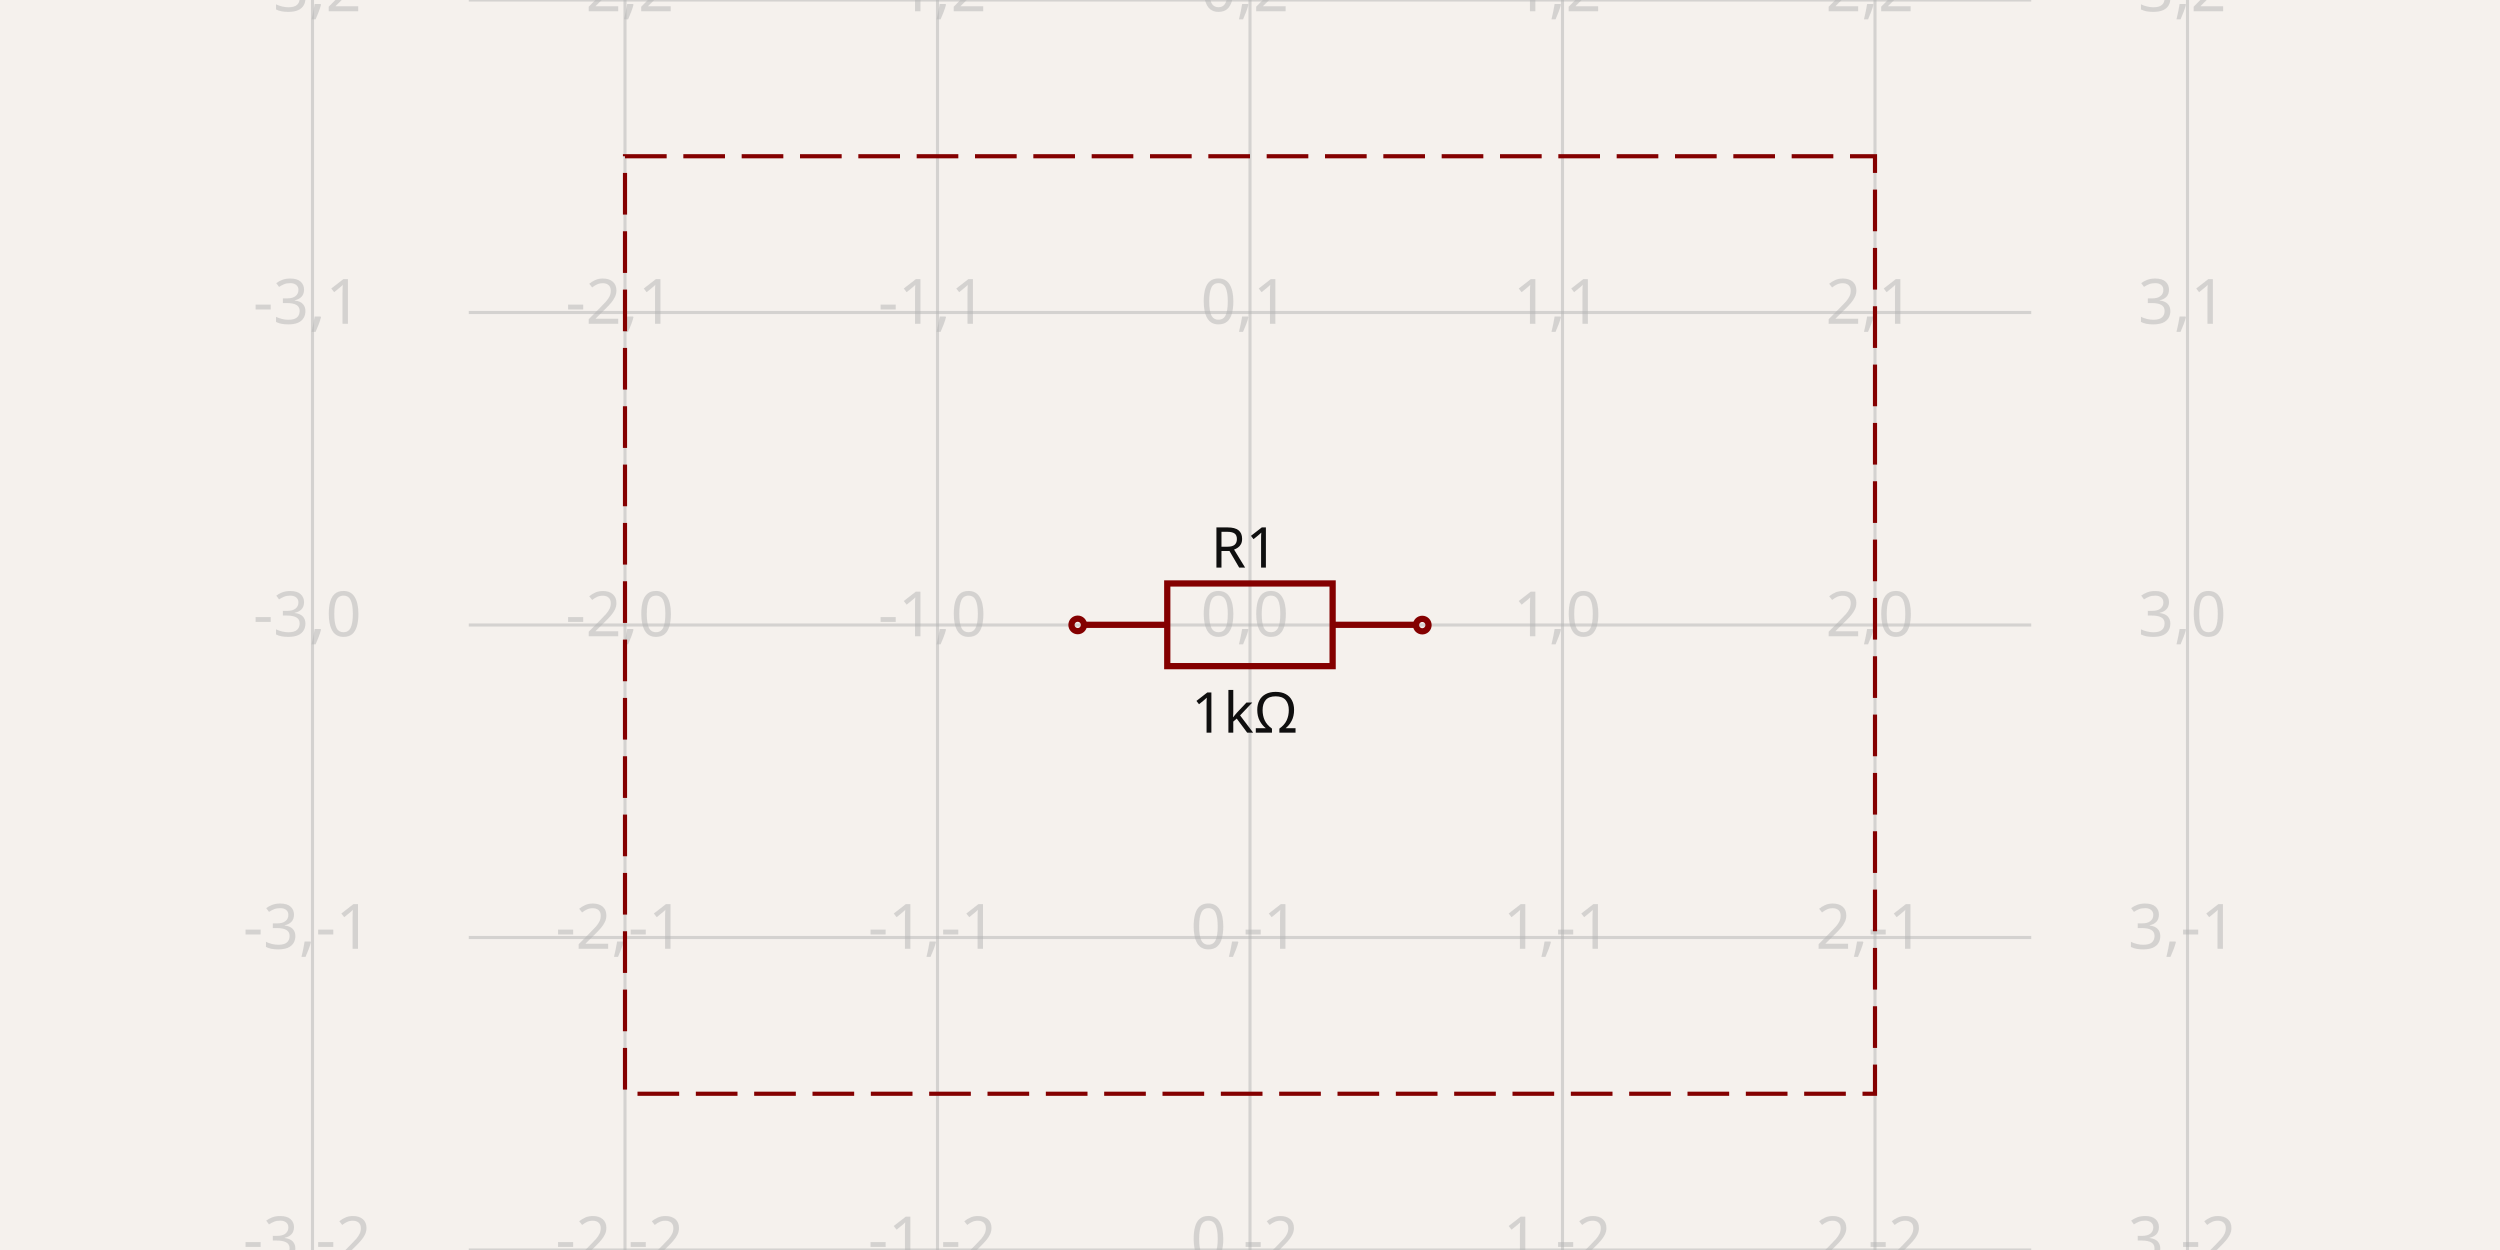
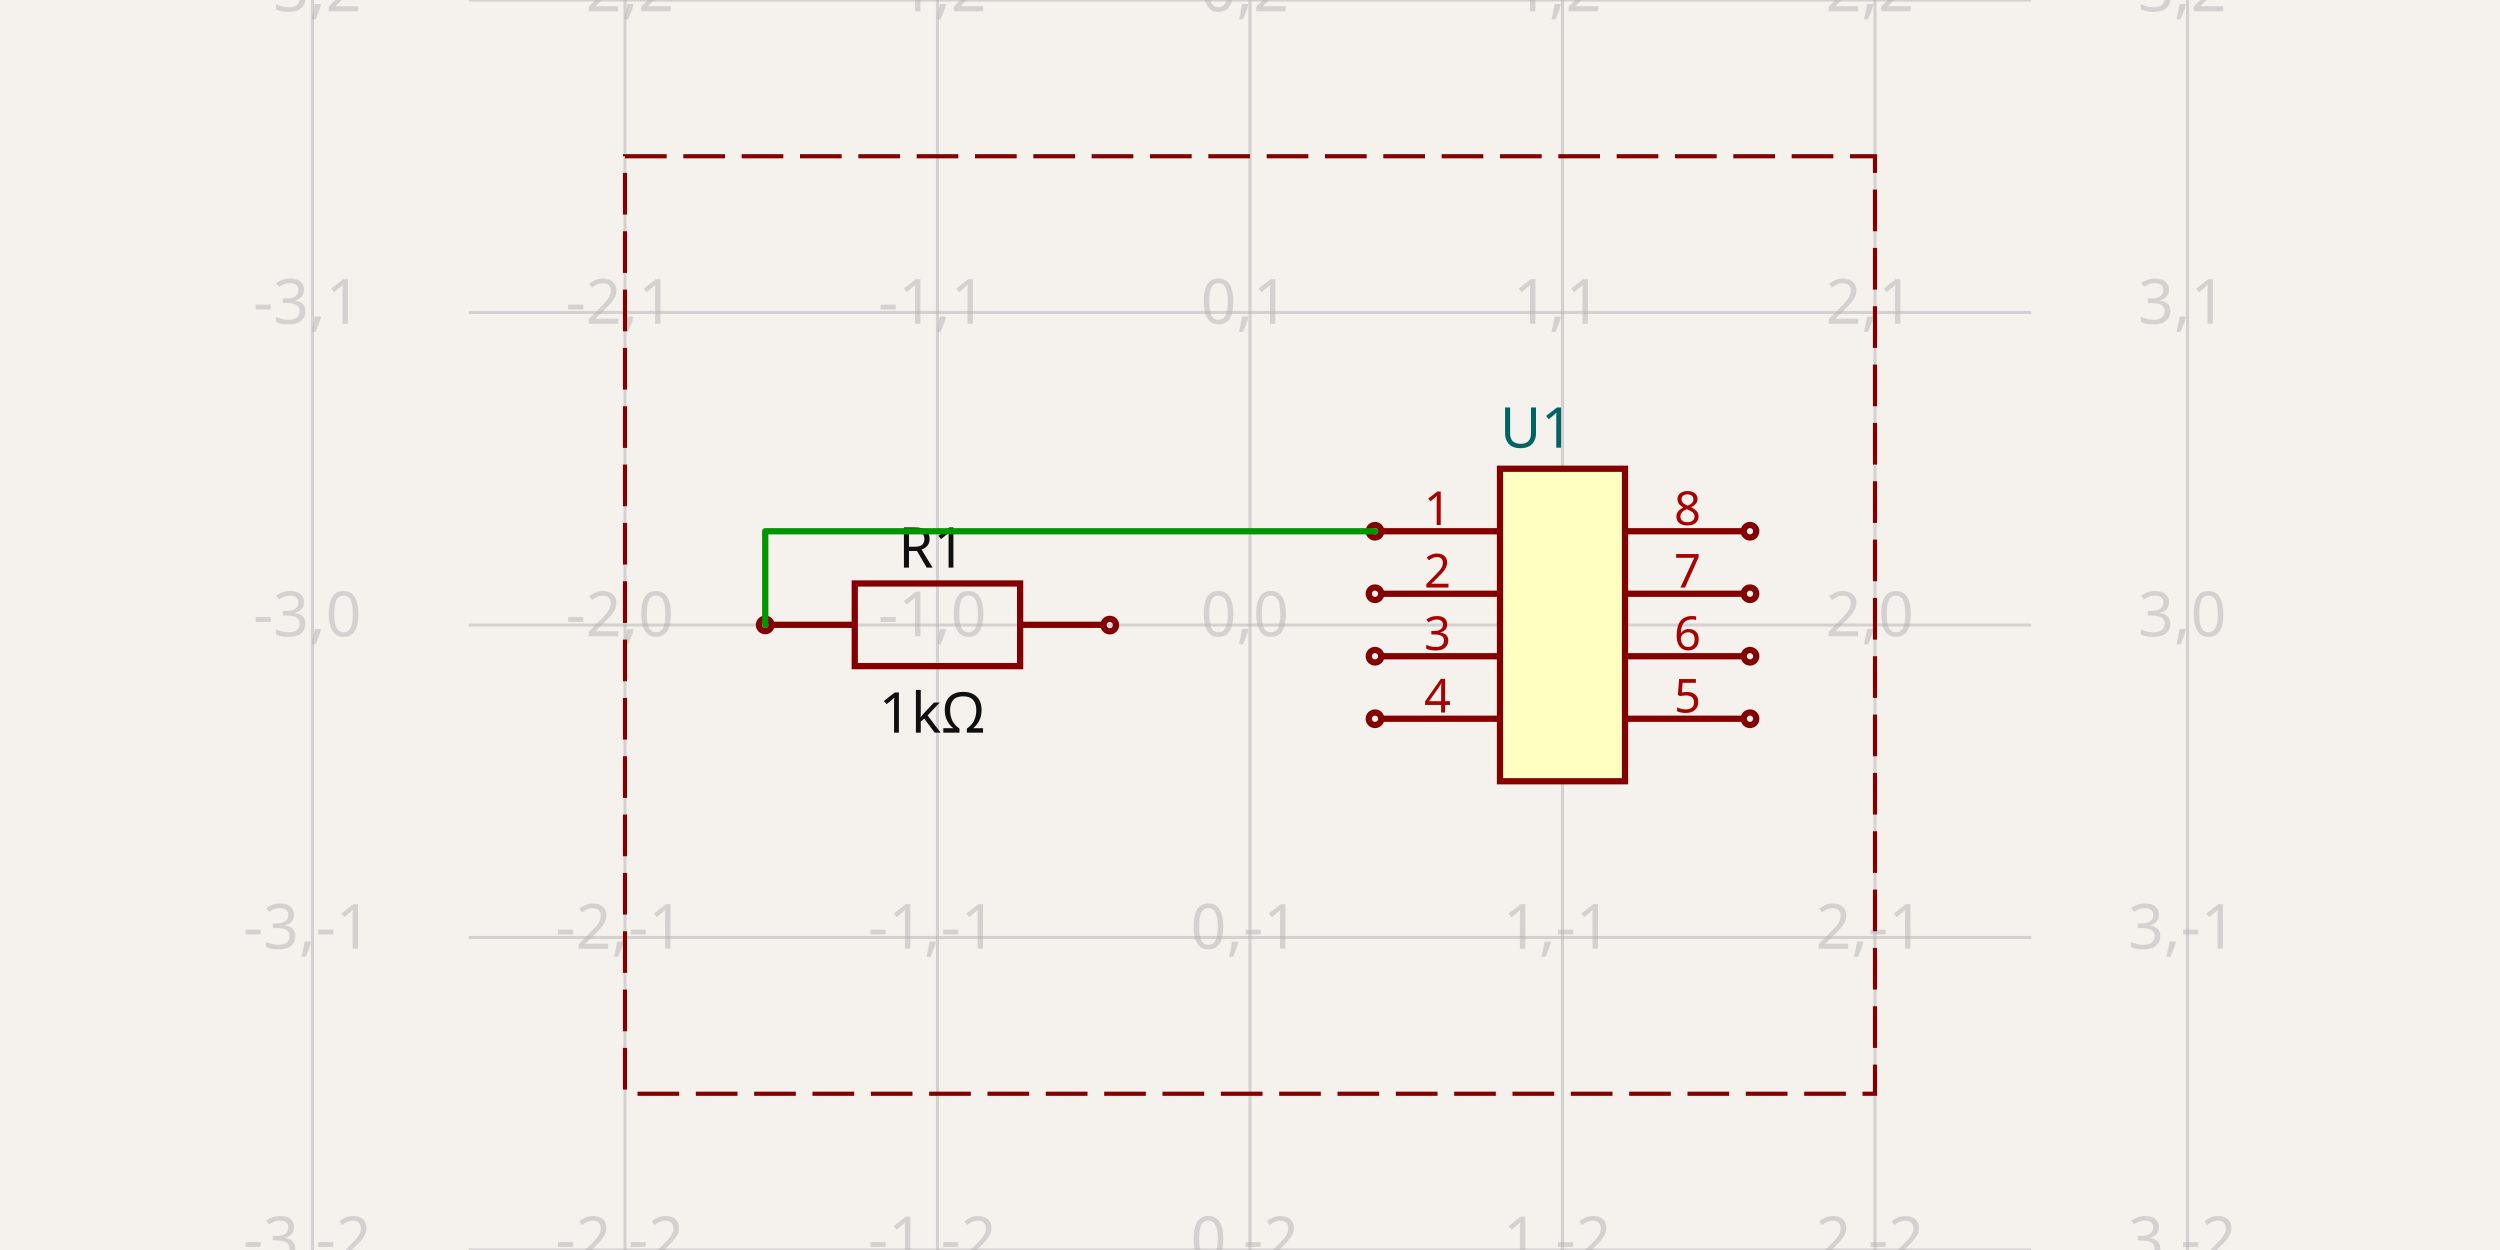
<svg xmlns="http://www.w3.org/2000/svg" width="1200" height="600" style="background-color: rgb(245, 241, 237)" data-real-to-screen-transform="matrix(150,0,0,-150,600,300)">
  <style>
              .boundary { fill: rgb(245, 241, 237); }
              .schematic-boundary { fill: none; stroke: #fff; }
              .component { fill: none; stroke: rgb(132, 0, 0); }
              .chip { fill: rgb(255, 255, 194); stroke: rgb(132, 0, 0); }
              .component-pin { fill: none; stroke: rgb(132, 0, 0); }
              .trace:hover {
                filter: invert(1);
              }
              .trace:hover .trace-crossing-outline {
                opacity: 0;
              }
              .text { font-family: sans-serif; fill: rgb(0, 150, 0); }
              .pin-number { fill: rgb(169, 0, 0); }
              .port-label { fill: rgb(0, 100, 100); }
              .component-name { fill: rgb(0, 100, 100); }
            </style>
  <rect class="boundary" x="0" y="0" width="1200" height="600" />
  <g class="grid">
    <line x1="150" y1="600" x2="150" y2="0" stroke="rgb(181, 181, 181)" stroke-width="1.5" stroke-opacity="0.5" />
    <line x1="300" y1="600" x2="300" y2="0" stroke="rgb(181, 181, 181)" stroke-width="1.5" stroke-opacity="0.5" />
    <line x1="450" y1="600" x2="450" y2="0" stroke="rgb(181, 181, 181)" stroke-width="1.5" stroke-opacity="0.5" />
    <line x1="600" y1="600" x2="600" y2="0" stroke="rgb(181, 181, 181)" stroke-width="1.5" stroke-opacity="0.5" />
    <line x1="750" y1="600" x2="750" y2="0" stroke="rgb(181, 181, 181)" stroke-width="1.5" stroke-opacity="0.5" />
    <line x1="900" y1="600" x2="900" y2="0" stroke="rgb(181, 181, 181)" stroke-width="1.5" stroke-opacity="0.5" />
    <line x1="1050" y1="600" x2="1050" y2="0" stroke="rgb(181, 181, 181)" stroke-width="1.5" stroke-opacity="0.5" />
    <line x1="225" y1="600" x2="975" y2="600" stroke="rgb(181, 181, 181)" stroke-width="1.5" stroke-opacity="0.5" />
    <line x1="225" y1="450" x2="975" y2="450" stroke="rgb(181, 181, 181)" stroke-width="1.5" stroke-opacity="0.5" />
    <line x1="225" y1="300" x2="975" y2="300" stroke="rgb(181, 181, 181)" stroke-width="1.5" stroke-opacity="0.5" />
    <line x1="225" y1="150" x2="975" y2="150" stroke="rgb(181, 181, 181)" stroke-width="1.5" stroke-opacity="0.5" />
    <line x1="225" y1="0" x2="975" y2="0" stroke="rgb(181, 181, 181)" stroke-width="1.5" stroke-opacity="0.5" />
    <text x="147.5" y="595" fill="rgb(181, 181, 181)" font-size="30" fill-opacity="0.5" text-anchor="middle" dominant-baseline="middle" font-family="sans-serif">-3,-2</text>
    <text x="147.5" y="445" fill="rgb(181, 181, 181)" font-size="30" fill-opacity="0.5" text-anchor="middle" dominant-baseline="middle" font-family="sans-serif">-3,-1</text>
    <text x="147.5" y="295" fill="rgb(181, 181, 181)" font-size="30" fill-opacity="0.5" text-anchor="middle" dominant-baseline="middle" font-family="sans-serif">-3,0</text>
    <text x="147.5" y="145" fill="rgb(181, 181, 181)" font-size="30" fill-opacity="0.5" text-anchor="middle" dominant-baseline="middle" font-family="sans-serif">-3,1</text>
    <text x="147.5" y="-5" fill="rgb(181, 181, 181)" font-size="30" fill-opacity="0.5" text-anchor="middle" dominant-baseline="middle" font-family="sans-serif">-3,2</text>
    <text x="297.5" y="595" fill="rgb(181, 181, 181)" font-size="30" fill-opacity="0.5" text-anchor="middle" dominant-baseline="middle" font-family="sans-serif">-2,-2</text>
    <text x="297.5" y="445" fill="rgb(181, 181, 181)" font-size="30" fill-opacity="0.5" text-anchor="middle" dominant-baseline="middle" font-family="sans-serif">-2,-1</text>
    <text x="297.5" y="295" fill="rgb(181, 181, 181)" font-size="30" fill-opacity="0.5" text-anchor="middle" dominant-baseline="middle" font-family="sans-serif">-2,0</text>
    <text x="297.5" y="145" fill="rgb(181, 181, 181)" font-size="30" fill-opacity="0.5" text-anchor="middle" dominant-baseline="middle" font-family="sans-serif">-2,1</text>
    <text x="297.5" y="-5" fill="rgb(181, 181, 181)" font-size="30" fill-opacity="0.5" text-anchor="middle" dominant-baseline="middle" font-family="sans-serif">-2,2</text>
    <text x="447.5" y="595" fill="rgb(181, 181, 181)" font-size="30" fill-opacity="0.5" text-anchor="middle" dominant-baseline="middle" font-family="sans-serif">-1,-2</text>
    <text x="447.5" y="445" fill="rgb(181, 181, 181)" font-size="30" fill-opacity="0.5" text-anchor="middle" dominant-baseline="middle" font-family="sans-serif">-1,-1</text>
    <text x="447.5" y="295" fill="rgb(181, 181, 181)" font-size="30" fill-opacity="0.5" text-anchor="middle" dominant-baseline="middle" font-family="sans-serif">-1,0</text>
    <text x="447.5" y="145" fill="rgb(181, 181, 181)" font-size="30" fill-opacity="0.5" text-anchor="middle" dominant-baseline="middle" font-family="sans-serif">-1,1</text>
    <text x="447.5" y="-5" fill="rgb(181, 181, 181)" font-size="30" fill-opacity="0.5" text-anchor="middle" dominant-baseline="middle" font-family="sans-serif">-1,2</text>
    <text x="597.5" y="595" fill="rgb(181, 181, 181)" font-size="30" fill-opacity="0.5" text-anchor="middle" dominant-baseline="middle" font-family="sans-serif">0,-2</text>
    <text x="597.5" y="445" fill="rgb(181, 181, 181)" font-size="30" fill-opacity="0.5" text-anchor="middle" dominant-baseline="middle" font-family="sans-serif">0,-1</text>
    <text x="597.5" y="295" fill="rgb(181, 181, 181)" font-size="30" fill-opacity="0.5" text-anchor="middle" dominant-baseline="middle" font-family="sans-serif">0,0</text>
    <text x="597.5" y="145" fill="rgb(181, 181, 181)" font-size="30" fill-opacity="0.5" text-anchor="middle" dominant-baseline="middle" font-family="sans-serif">0,1</text>
    <text x="597.5" y="-5" fill="rgb(181, 181, 181)" font-size="30" fill-opacity="0.5" text-anchor="middle" dominant-baseline="middle" font-family="sans-serif">0,2</text>
    <text x="747.5" y="595" fill="rgb(181, 181, 181)" font-size="30" fill-opacity="0.5" text-anchor="middle" dominant-baseline="middle" font-family="sans-serif">1,-2</text>
    <text x="747.5" y="445" fill="rgb(181, 181, 181)" font-size="30" fill-opacity="0.5" text-anchor="middle" dominant-baseline="middle" font-family="sans-serif">1,-1</text>
    <text x="747.5" y="295" fill="rgb(181, 181, 181)" font-size="30" fill-opacity="0.5" text-anchor="middle" dominant-baseline="middle" font-family="sans-serif">1,0</text>
    <text x="747.5" y="145" fill="rgb(181, 181, 181)" font-size="30" fill-opacity="0.5" text-anchor="middle" dominant-baseline="middle" font-family="sans-serif">1,1</text>
    <text x="747.5" y="-5" fill="rgb(181, 181, 181)" font-size="30" fill-opacity="0.5" text-anchor="middle" dominant-baseline="middle" font-family="sans-serif">1,2</text>
    <text x="897.5" y="595" fill="rgb(181, 181, 181)" font-size="30" fill-opacity="0.5" text-anchor="middle" dominant-baseline="middle" font-family="sans-serif">2,-2</text>
    <text x="897.5" y="445" fill="rgb(181, 181, 181)" font-size="30" fill-opacity="0.5" text-anchor="middle" dominant-baseline="middle" font-family="sans-serif">2,-1</text>
    <text x="897.5" y="295" fill="rgb(181, 181, 181)" font-size="30" fill-opacity="0.5" text-anchor="middle" dominant-baseline="middle" font-family="sans-serif">2,0</text>
    <text x="897.5" y="145" fill="rgb(181, 181, 181)" font-size="30" fill-opacity="0.5" text-anchor="middle" dominant-baseline="middle" font-family="sans-serif">2,1</text>
    <text x="897.5" y="-5" fill="rgb(181, 181, 181)" font-size="30" fill-opacity="0.5" text-anchor="middle" dominant-baseline="middle" font-family="sans-serif">2,2</text>
    <text x="1047.5" y="595" fill="rgb(181, 181, 181)" font-size="30" fill-opacity="0.5" text-anchor="middle" dominant-baseline="middle" font-family="sans-serif">3,-2</text>
    <text x="1047.5" y="445" fill="rgb(181, 181, 181)" font-size="30" fill-opacity="0.5" text-anchor="middle" dominant-baseline="middle" font-family="sans-serif">3,-1</text>
    <text x="1047.5" y="295" fill="rgb(181, 181, 181)" font-size="30" fill-opacity="0.5" text-anchor="middle" dominant-baseline="middle" font-family="sans-serif">3,0</text>
    <text x="1047.5" y="145" fill="rgb(181, 181, 181)" font-size="30" fill-opacity="0.5" text-anchor="middle" dominant-baseline="middle" font-family="sans-serif">3,1</text>
    <text x="1047.5" y="-5" fill="rgb(181, 181, 181)" font-size="30" fill-opacity="0.5" text-anchor="middle" dominant-baseline="middle" font-family="sans-serif">3,2</text>
  </g>
  <g data-circuit-json-type="schematic_component" data-schematic-component-id="schematic_component_0">
-     <rect class="component-overlay" x="520.597" y="280.062" width="158.75" height="39.688" fill="transparent" />
-     <path d="M 520.597 299.906 L 560.285 299.906" stroke="rgb(132, 0, 0)" fill="none" stroke-width="3px" />
-     <path d="M 639.66 299.906 L 679.347 299.906" stroke="rgb(132, 0, 0)" fill="none" stroke-width="3px" />
-     <path d="M 599.972 280.062 L 639.66 280.062 L 639.66 319.749 L 560.285 319.749 L 560.285 280.062 L 599.972 280.062" stroke="rgb(132, 0, 0)" fill="none" stroke-width="3px" />
-     <text x="597.375" y="272.438" fill="rgb(15, 15, 15)" font-family="sans-serif" text-anchor="middle" dominant-baseline="auto" font-size="27px">R1</text>
-     <text x="597.375" y="330.722" fill="rgb(15, 15, 15)" font-family="sans-serif" text-anchor="middle" dominant-baseline="hanging" font-size="27px">1kΩ</text>
-     <circle cx="517.306" cy="299.959" r="3px" stroke-width="3px" fill="none" stroke="rgb(132, 0, 0)" />
-     <circle cx="682.694" cy="300.041" r="3px" stroke-width="3px" fill="none" stroke="rgb(132, 0, 0)" />
+     <rect class="component-overlay" x="370.597" y="280.062" width="158.75" height="39.688" fill="transparent" />
+     <path d="M 370.597 299.906 L 410.285 299.906" stroke="rgb(132, 0, 0)" fill="none" stroke-width="3px" />
+     <path d="M 489.66 299.906 L 529.347 299.906" stroke="rgb(132, 0, 0)" fill="none" stroke-width="3px" />
+     <path d="M 449.972 280.062 L 489.66 280.062 L 489.66 319.749 L 410.285 319.749 L 410.285 280.062 L 449.972 280.062" stroke="rgb(132, 0, 0)" fill="none" stroke-width="3px" />
+     <text x="447.375" y="272.438" fill="rgb(15, 15, 15)" font-family="sans-serif" text-anchor="middle" dominant-baseline="auto" font-size="27px">R1</text>
+     <text x="447.375" y="330.722" fill="rgb(15, 15, 15)" font-family="sans-serif" text-anchor="middle" dominant-baseline="hanging" font-size="27px">1kΩ</text>
+     <circle cx="367.306" cy="299.959" r="3px" stroke-width="3px" fill="none" stroke="rgb(132, 0, 0)" />
+     <circle cx="532.694" cy="300.041" r="3px" stroke-width="3px" fill="none" stroke="rgb(132, 0, 0)" />
+   </g>
+   <g data-circuit-json-type="schematic_component" data-schematic-component-id="schematic_component_1">
+     <rect class="component chip" x="720" y="225" width="60" height="150" stroke-width="3px" fill="rgb(255, 255, 194)" stroke="rgb(132, 0, 0)" />
+     <rect class="component-overlay" x="720" y="225" width="60" height="150" fill="transparent" />
+     <text x="720" y="394.5" fill="#006464" text-anchor="start" dominant-baseline="middle" font-family="sans-serif" font-size="27px" transform="rotate(0, 720, 394.5)" />
+     <text x="720" y="205.5" fill="#006464" text-anchor="start" dominant-baseline="middle" font-family="sans-serif" font-size="27px" transform="rotate(0, 720, 205.5)">U1</text>
+     <line class="component-pin" x1="663" y1="255" x2="720" y2="255" stroke-width="3px" />
+     <circle class="component-pin" cx="660" cy="255" r="3" stroke-width="3px" />
+     <text class="pin-number" x="690" y="252" style="font-family: sans-serif;" fill="rgb(169, 0, 0)" text-anchor="middle" dominant-baseline="auto" font-size="22.5px" transform="">1</text>
+     <line class="component-pin" x1="663" y1="285" x2="720" y2="285" stroke-width="3px" />
+     <circle class="component-pin" cx="660" cy="285" r="3" stroke-width="3px" />
+     <text class="pin-number" x="690" y="282" style="font-family: sans-serif;" fill="rgb(169, 0, 0)" text-anchor="middle" dominant-baseline="auto" font-size="22.5px" transform="">2</text>
+     <line class="component-pin" x1="663" y1="315" x2="720" y2="315" stroke-width="3px" />
+     <circle class="component-pin" cx="660" cy="315" r="3" stroke-width="3px" />
+     <text class="pin-number" x="690" y="312" style="font-family: sans-serif;" fill="rgb(169, 0, 0)" text-anchor="middle" dominant-baseline="auto" font-size="22.5px" transform="">3</text>
+     <line class="component-pin" x1="663" y1="345" x2="720" y2="345" stroke-width="3px" />
+     <circle class="component-pin" cx="660" cy="345" r="3" stroke-width="3px" />
+     <text class="pin-number" x="690" y="342" style="font-family: sans-serif;" fill="rgb(169, 0, 0)" text-anchor="middle" dominant-baseline="auto" font-size="22.5px" transform="">4</text>
+     <line class="component-pin" x1="837" y1="345" x2="780" y2="345" stroke-width="3px" />
+     <circle class="component-pin" cx="840" cy="345" r="3" stroke-width="3px" />
+     <text class="pin-number" x="810" y="342" style="font-family: sans-serif;" fill="rgb(169, 0, 0)" text-anchor="middle" dominant-baseline="auto" font-size="22.5px" transform="">5</text>
+     <line class="component-pin" x1="837" y1="315" x2="780" y2="315" stroke-width="3px" />
+     <circle class="component-pin" cx="840" cy="315" r="3" stroke-width="3px" />
+     <text class="pin-number" x="810" y="312" style="font-family: sans-serif;" fill="rgb(169, 0, 0)" text-anchor="middle" dominant-baseline="auto" font-size="22.5px" transform="">6</text>
+     <line class="component-pin" x1="837" y1="285" x2="780" y2="285" stroke-width="3px" />
+     <circle class="component-pin" cx="840" cy="285" r="3" stroke-width="3px" />
+     <text class="pin-number" x="810" y="282" style="font-family: sans-serif;" fill="rgb(169, 0, 0)" text-anchor="middle" dominant-baseline="auto" font-size="22.5px" transform="">7</text>
+     <line class="component-pin" x1="837" y1="255" x2="780" y2="255" stroke-width="3px" />
+     <circle class="component-pin" cx="840" cy="255" r="3" stroke-width="3px" />
+     <text class="pin-number" x="810" y="252" style="font-family: sans-serif;" fill="rgb(169, 0, 0)" text-anchor="middle" dominant-baseline="auto" font-size="22.5px" transform="">8</text>
+   </g>
+   <g class="trace" data-circuit-json-type="schematic_trace" data-schematic-trace-id="schematic_trace_0">
+     <path d="M 367.306 299.959 L 367.306 255 L 660 255" class="trace-invisible-hover-outline" stroke="rgb(0, 150, 0)" fill="none" stroke-width="24px" stroke-linecap="round" opacity="0" stroke-linejoin="round" />
+     <path d="M 367.306 299.959 L 367.306 255 L 660 255" stroke="rgb(0, 150, 0)" fill="none" stroke-width="3px" stroke-linecap="round" stroke-linejoin="round" />
  </g>
  <rect class="schematic-box" x="300" y="75" width="600" height="450" stroke-width="2px" stroke="rgb(132, 0, 0)" fill="transparent" stroke-dasharray="20 8" />
</svg>
